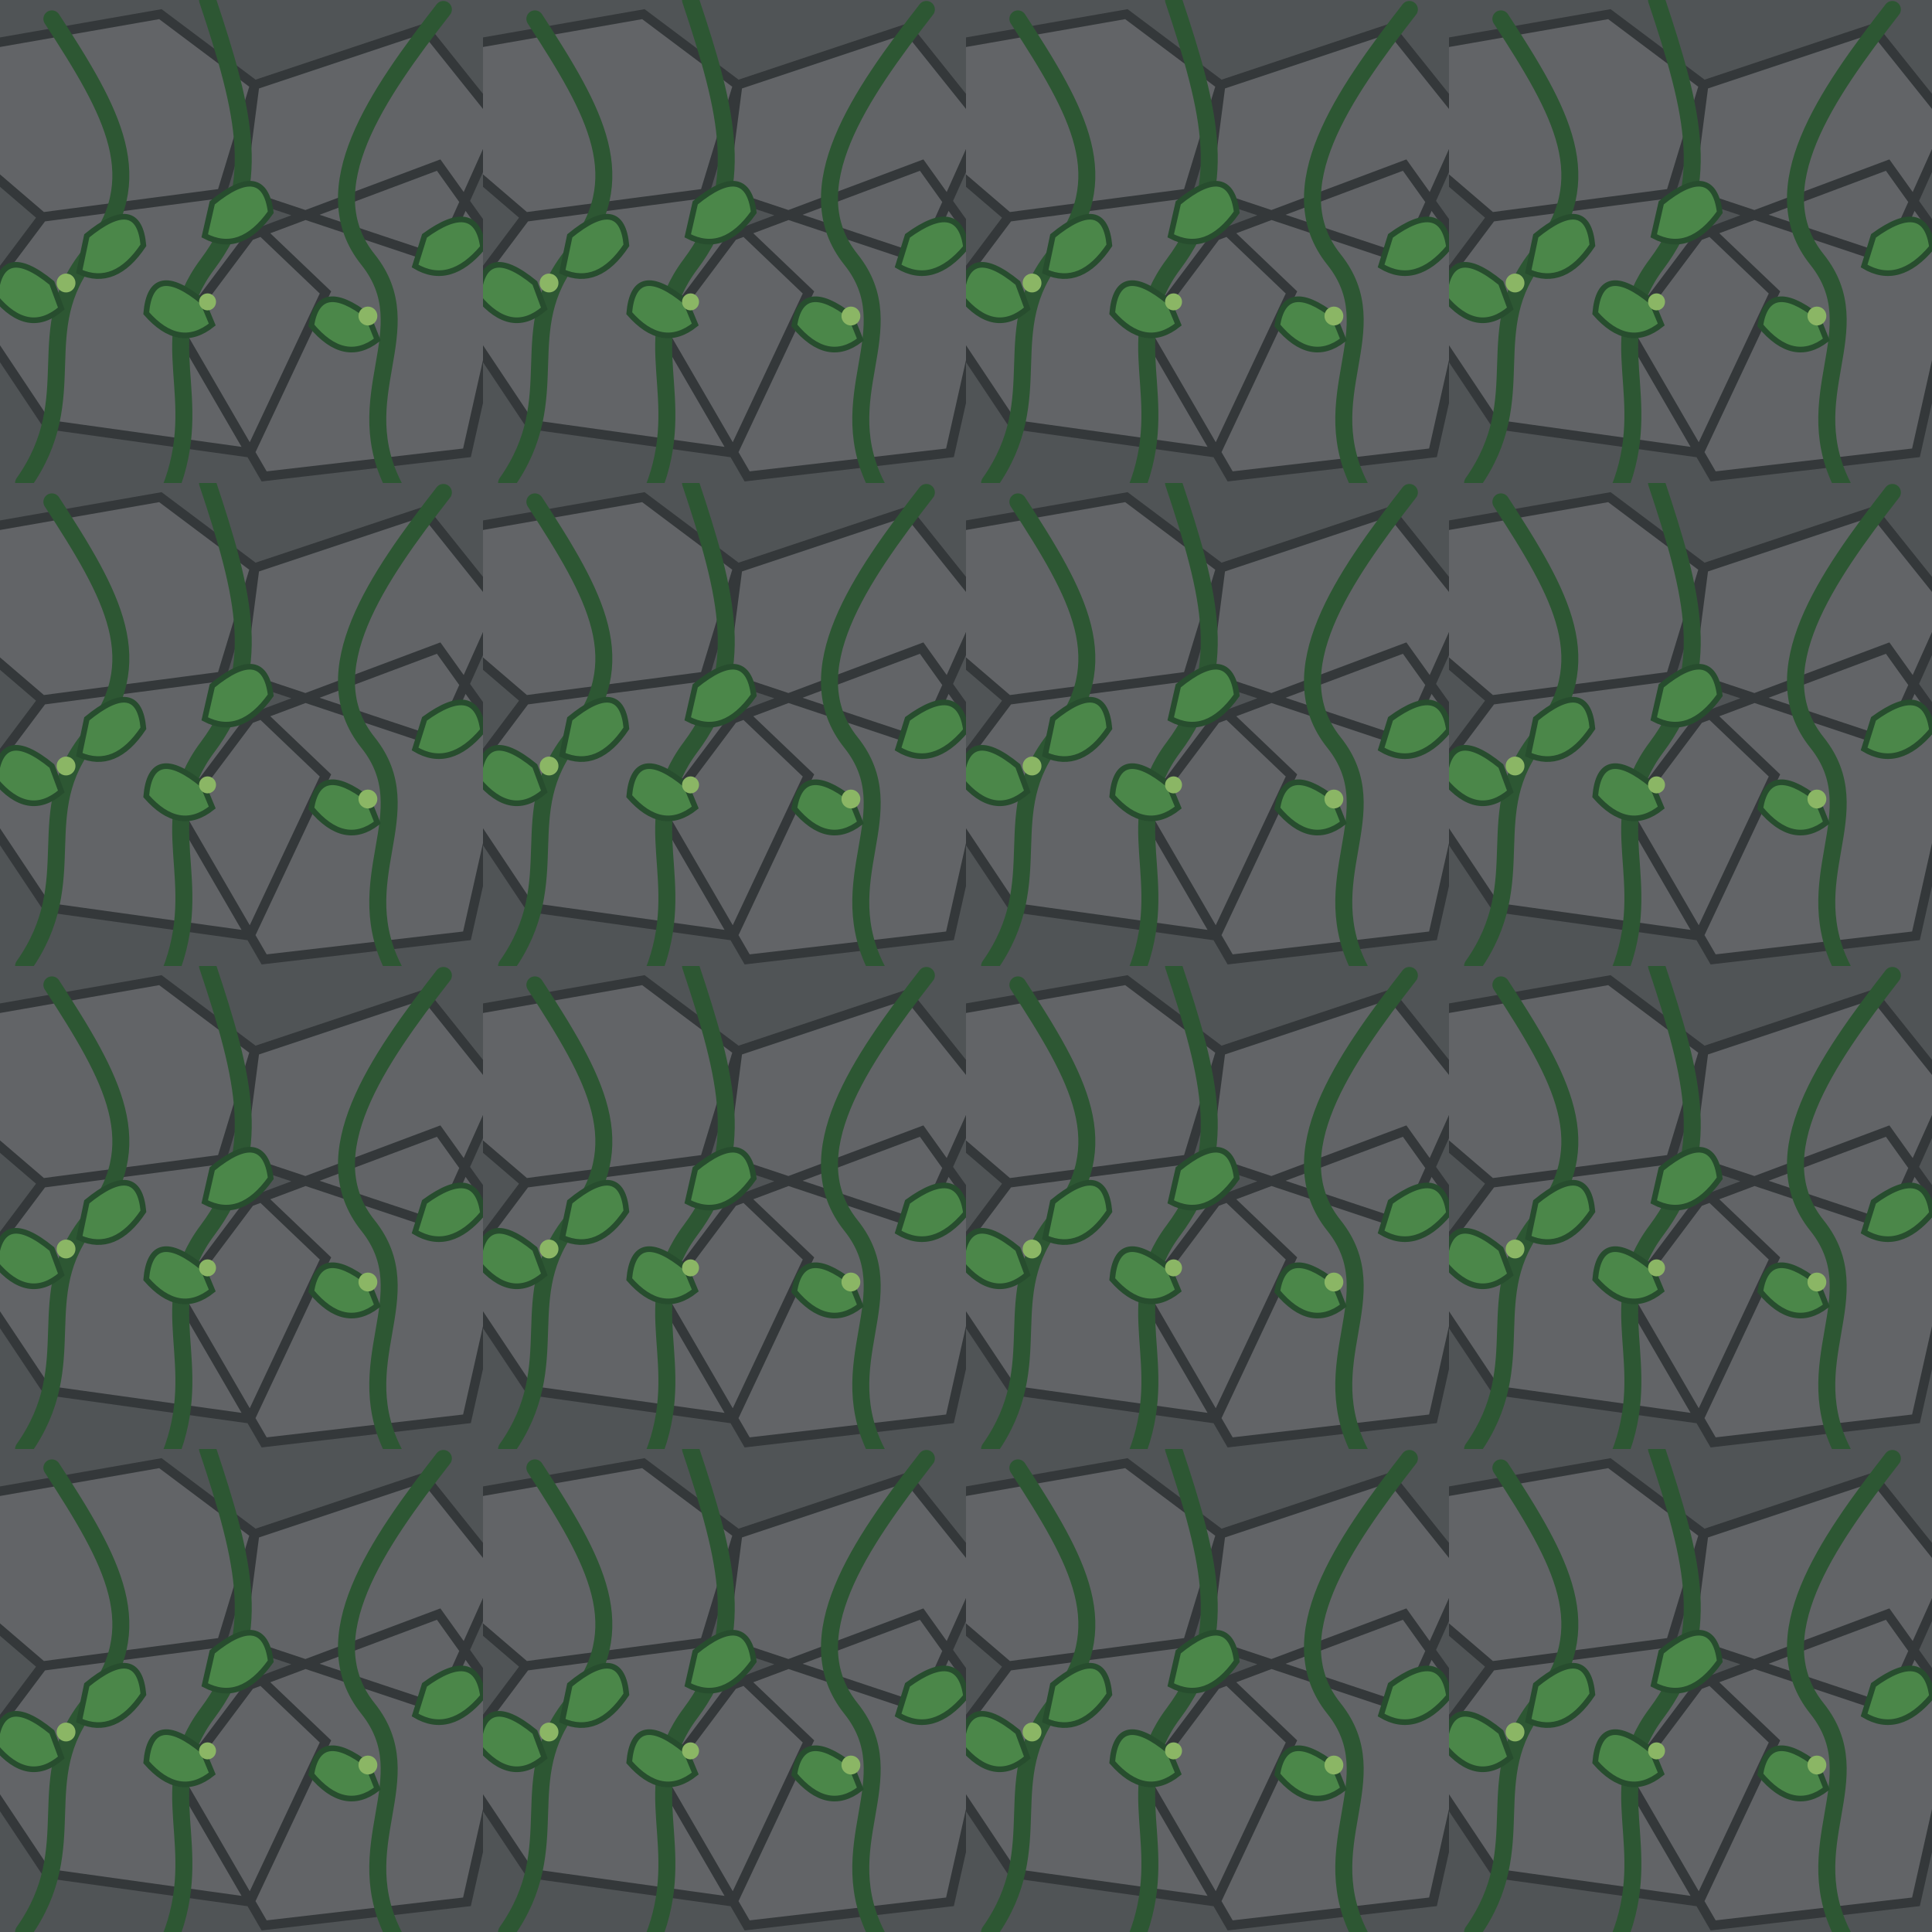
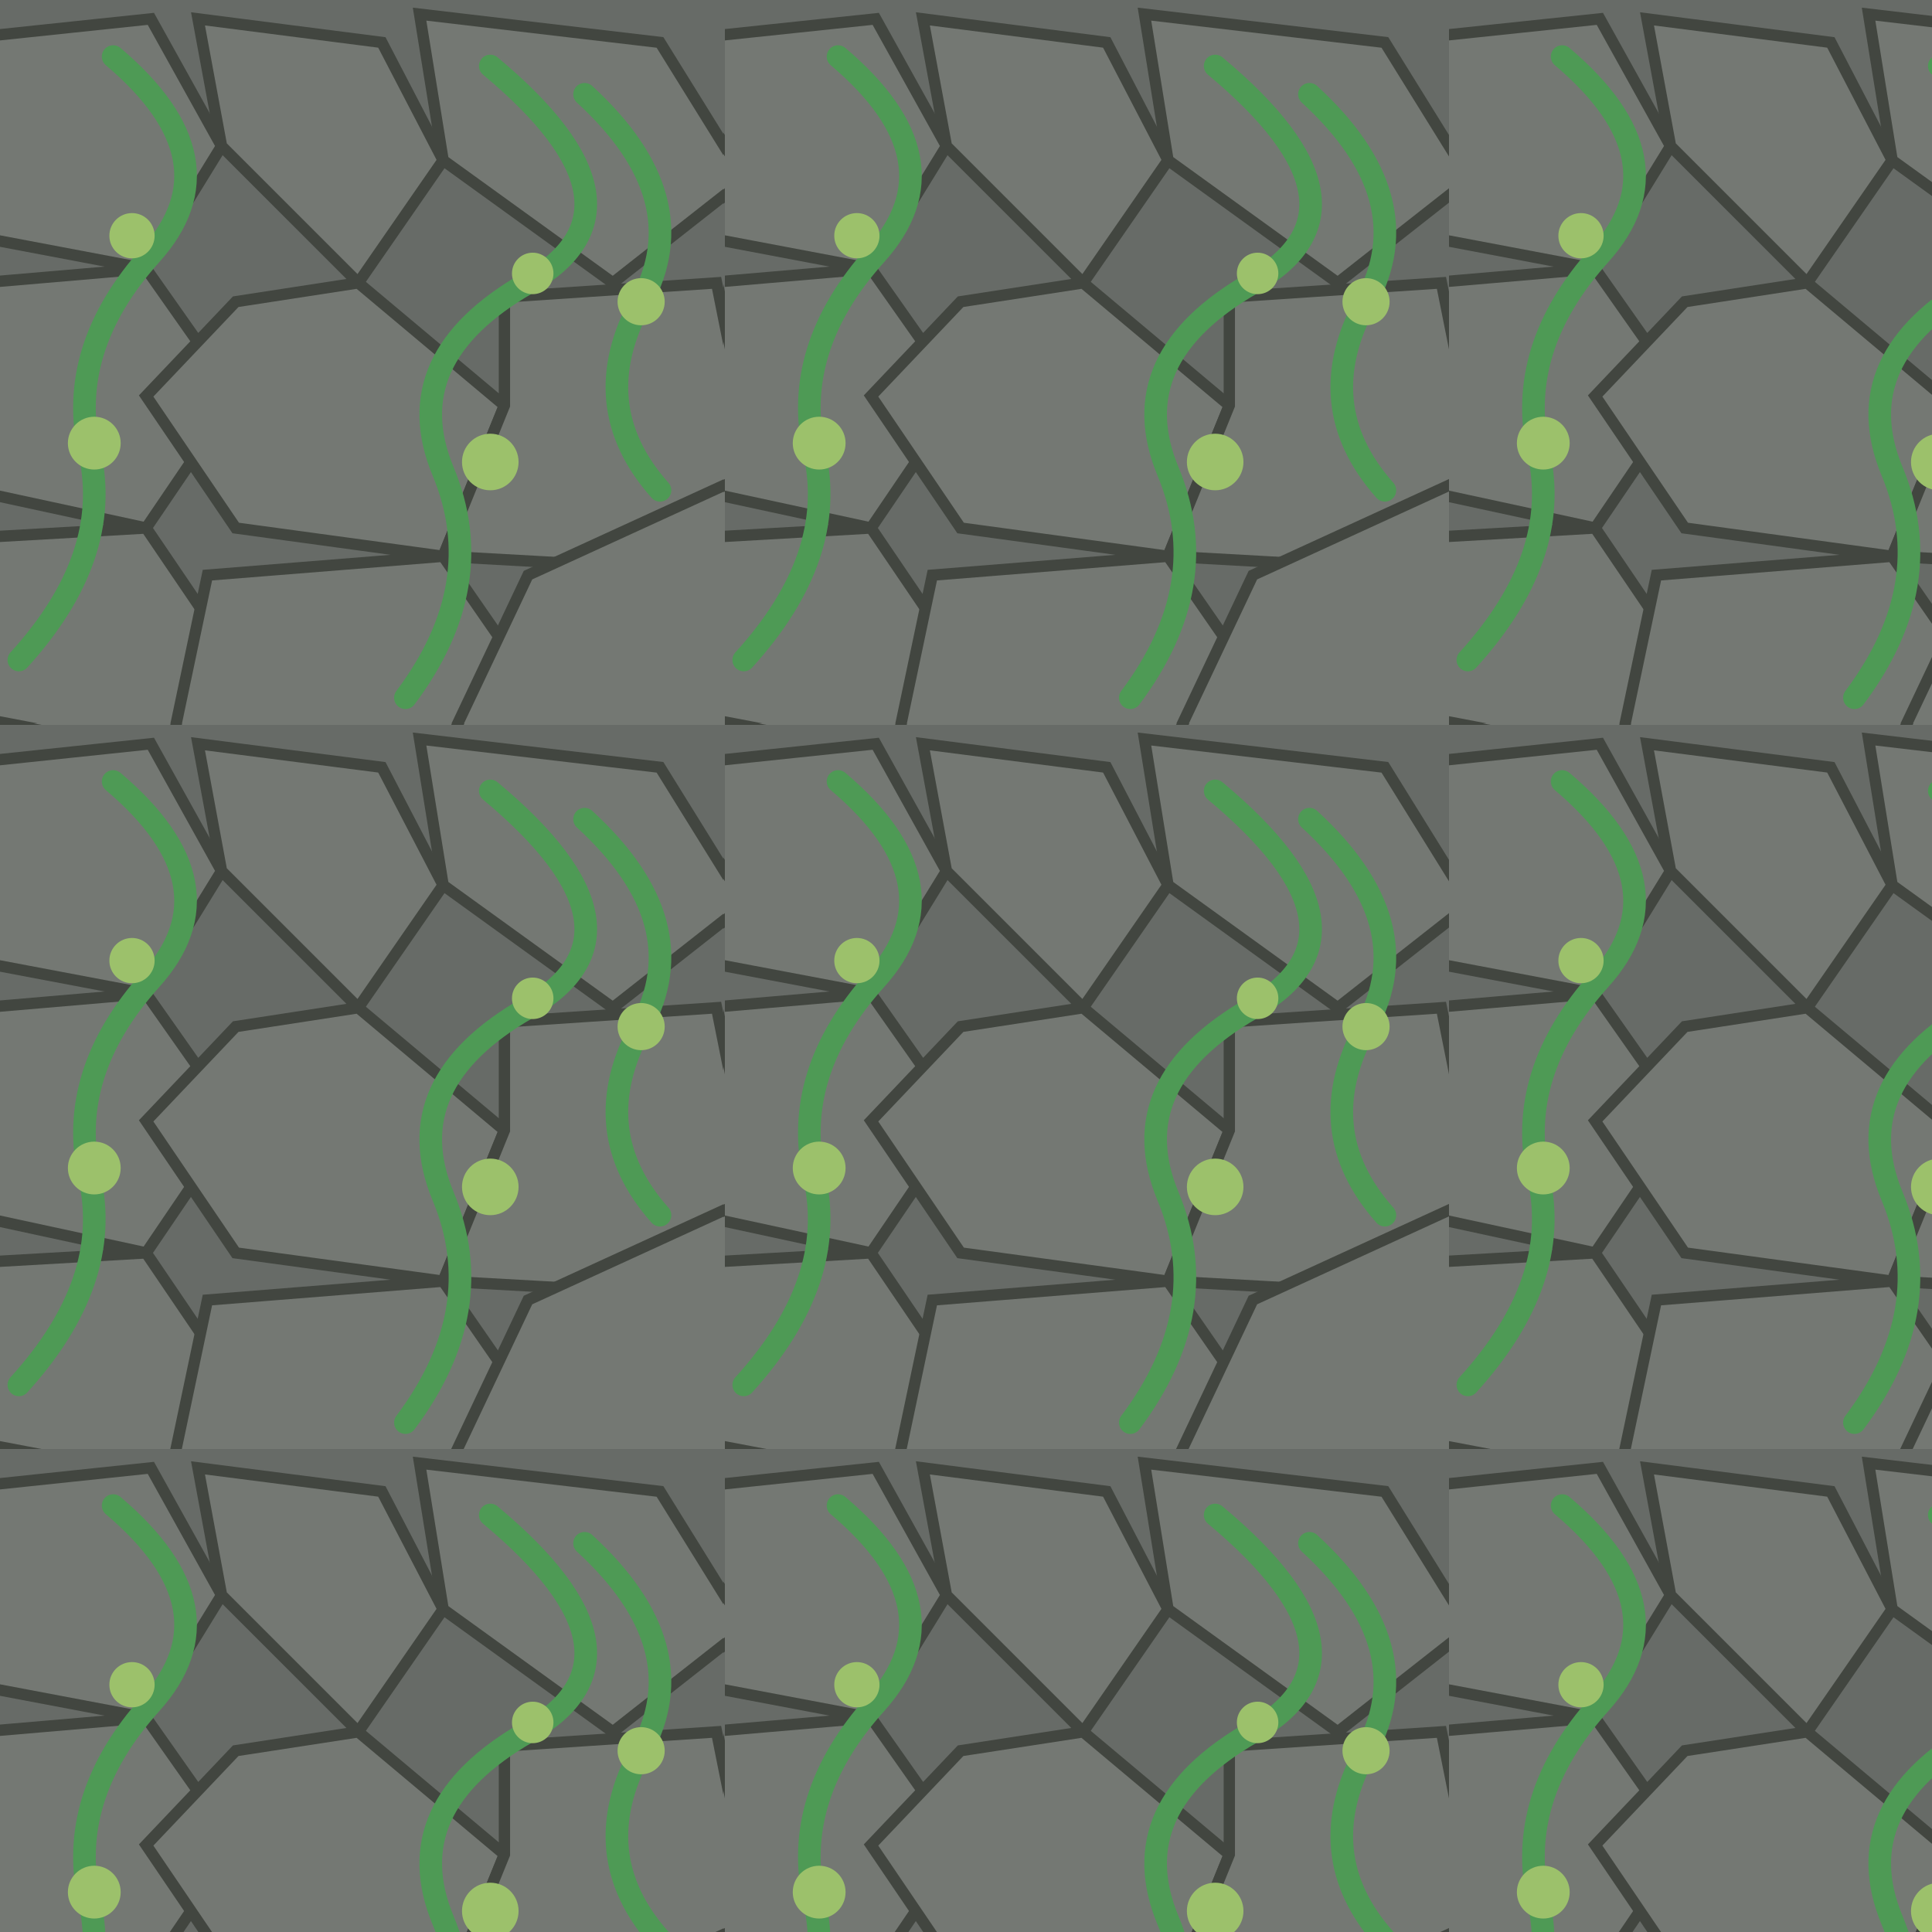
<svg xmlns="http://www.w3.org/2000/svg" width="2048" height="2048">
  <defs>
-     <pattern id="p" width="512" height="512" patternUnits="userSpaceOnUse">
-       <rect width="512" height="512" fill="#505456" />
-       <g fill="#626467" stroke="#34383a" stroke-width="10">
-         <path d="M-30 50 170 15 270 90 235 205 45 230-25 170ZM270 90 450 30 530 130 465 275 255 205ZM45 230 235 205 345 310 265 480 50 450-30 330ZM265 250 465 175 540 280 495 480 280 505 190 350Z" />
+     <pattern id="p" width="768" height="768" patternUnits="userSpaceOnUse">
+       <rect width="768" height="768" fill="#676b67" />
+       <g fill="#747873" stroke="#424640" stroke-width="12">
+         <path d="M-30 40 160 20 235 155 155 285-30 250Z" />
+         <path d="M210 20 405 45 470 170 380 300 235 155Z" />
+         <path d="M445 15 700 45 790 190 650 300 470 170Z" />
+         <path d="M-20 300 155 285 250 420 155 560-30 520Z" />
+         <path d="M250 320 380 300 535 430 470 590 250 560 155 420Z" />
+         <path d="M535 315 760 300 800 500 650 600 470 590 535 430Z" />
+         <path d="M-20 570 155 560 250 700 180 800-30 760Z" />
+         <path d="M220 610 470 590 560 720 470 800 180 800Z" />
+         <path d="M560 610 800 500 800 800 470 800Z" />
      </g>
-       <g fill="none" stroke="#2d5733" stroke-width="18" stroke-linecap="round">
-         <path d="M25 512C90 420 30 350 95 270S120 120 55 20M180 520C220 420 160 360 220 280S260 120 220 0M420 520C365 420 450 350 390 275S400 100 470 10" />
+       <g fill="none" stroke="#4e9a55" stroke-width="24" stroke-linecap="round">
+         <path d="M20 700 Q120 590 95 480 T160 270 T120 60" />
+         <path d="M430 740 Q520 620 470 500 T560 300 T520 70" />
+         <path d="M700 520 Q620 430 680 320 T620 100" />
      </g>
-       <g fill="#4b8749" stroke="#274d2e" stroke-width="6">
-         <path d="M55 300q-55-45-60 15 35 42 70 12zM92 250q55-45 60 10-30 45-68 28zM215 320q-55-45-60 12 35 40 70 12zM225 215q55-45 62 10-32 45-70 25zM390 335q-52-40-60 10 35 42 70 15zM450 250q55-40 62 12-35 42-72 20z" />
-       </g>
-       <g fill="#8bb665">
-         <circle cx="70" cy="300" r="10" />
-         <circle cx="220" cy="320" r="9" />
-         <circle cx="390" cy="335" r="10" />
+       <g fill="#9cc16b">
+         <circle cx="100" cy="470" r="28" />
+         <circle cx="140" cy="250" r="24" />
+         <circle cx="520" cy="490" r="30" />
+         <circle cx="565" cy="290" r="22" />
+         <circle cx="680" cy="320" r="25" />
      </g>
    </pattern>
  </defs>
-   <rect width="2048" height="2048" fill="#505456" />
  <rect width="2048" height="2048" fill="url(#p)" />
</svg>
